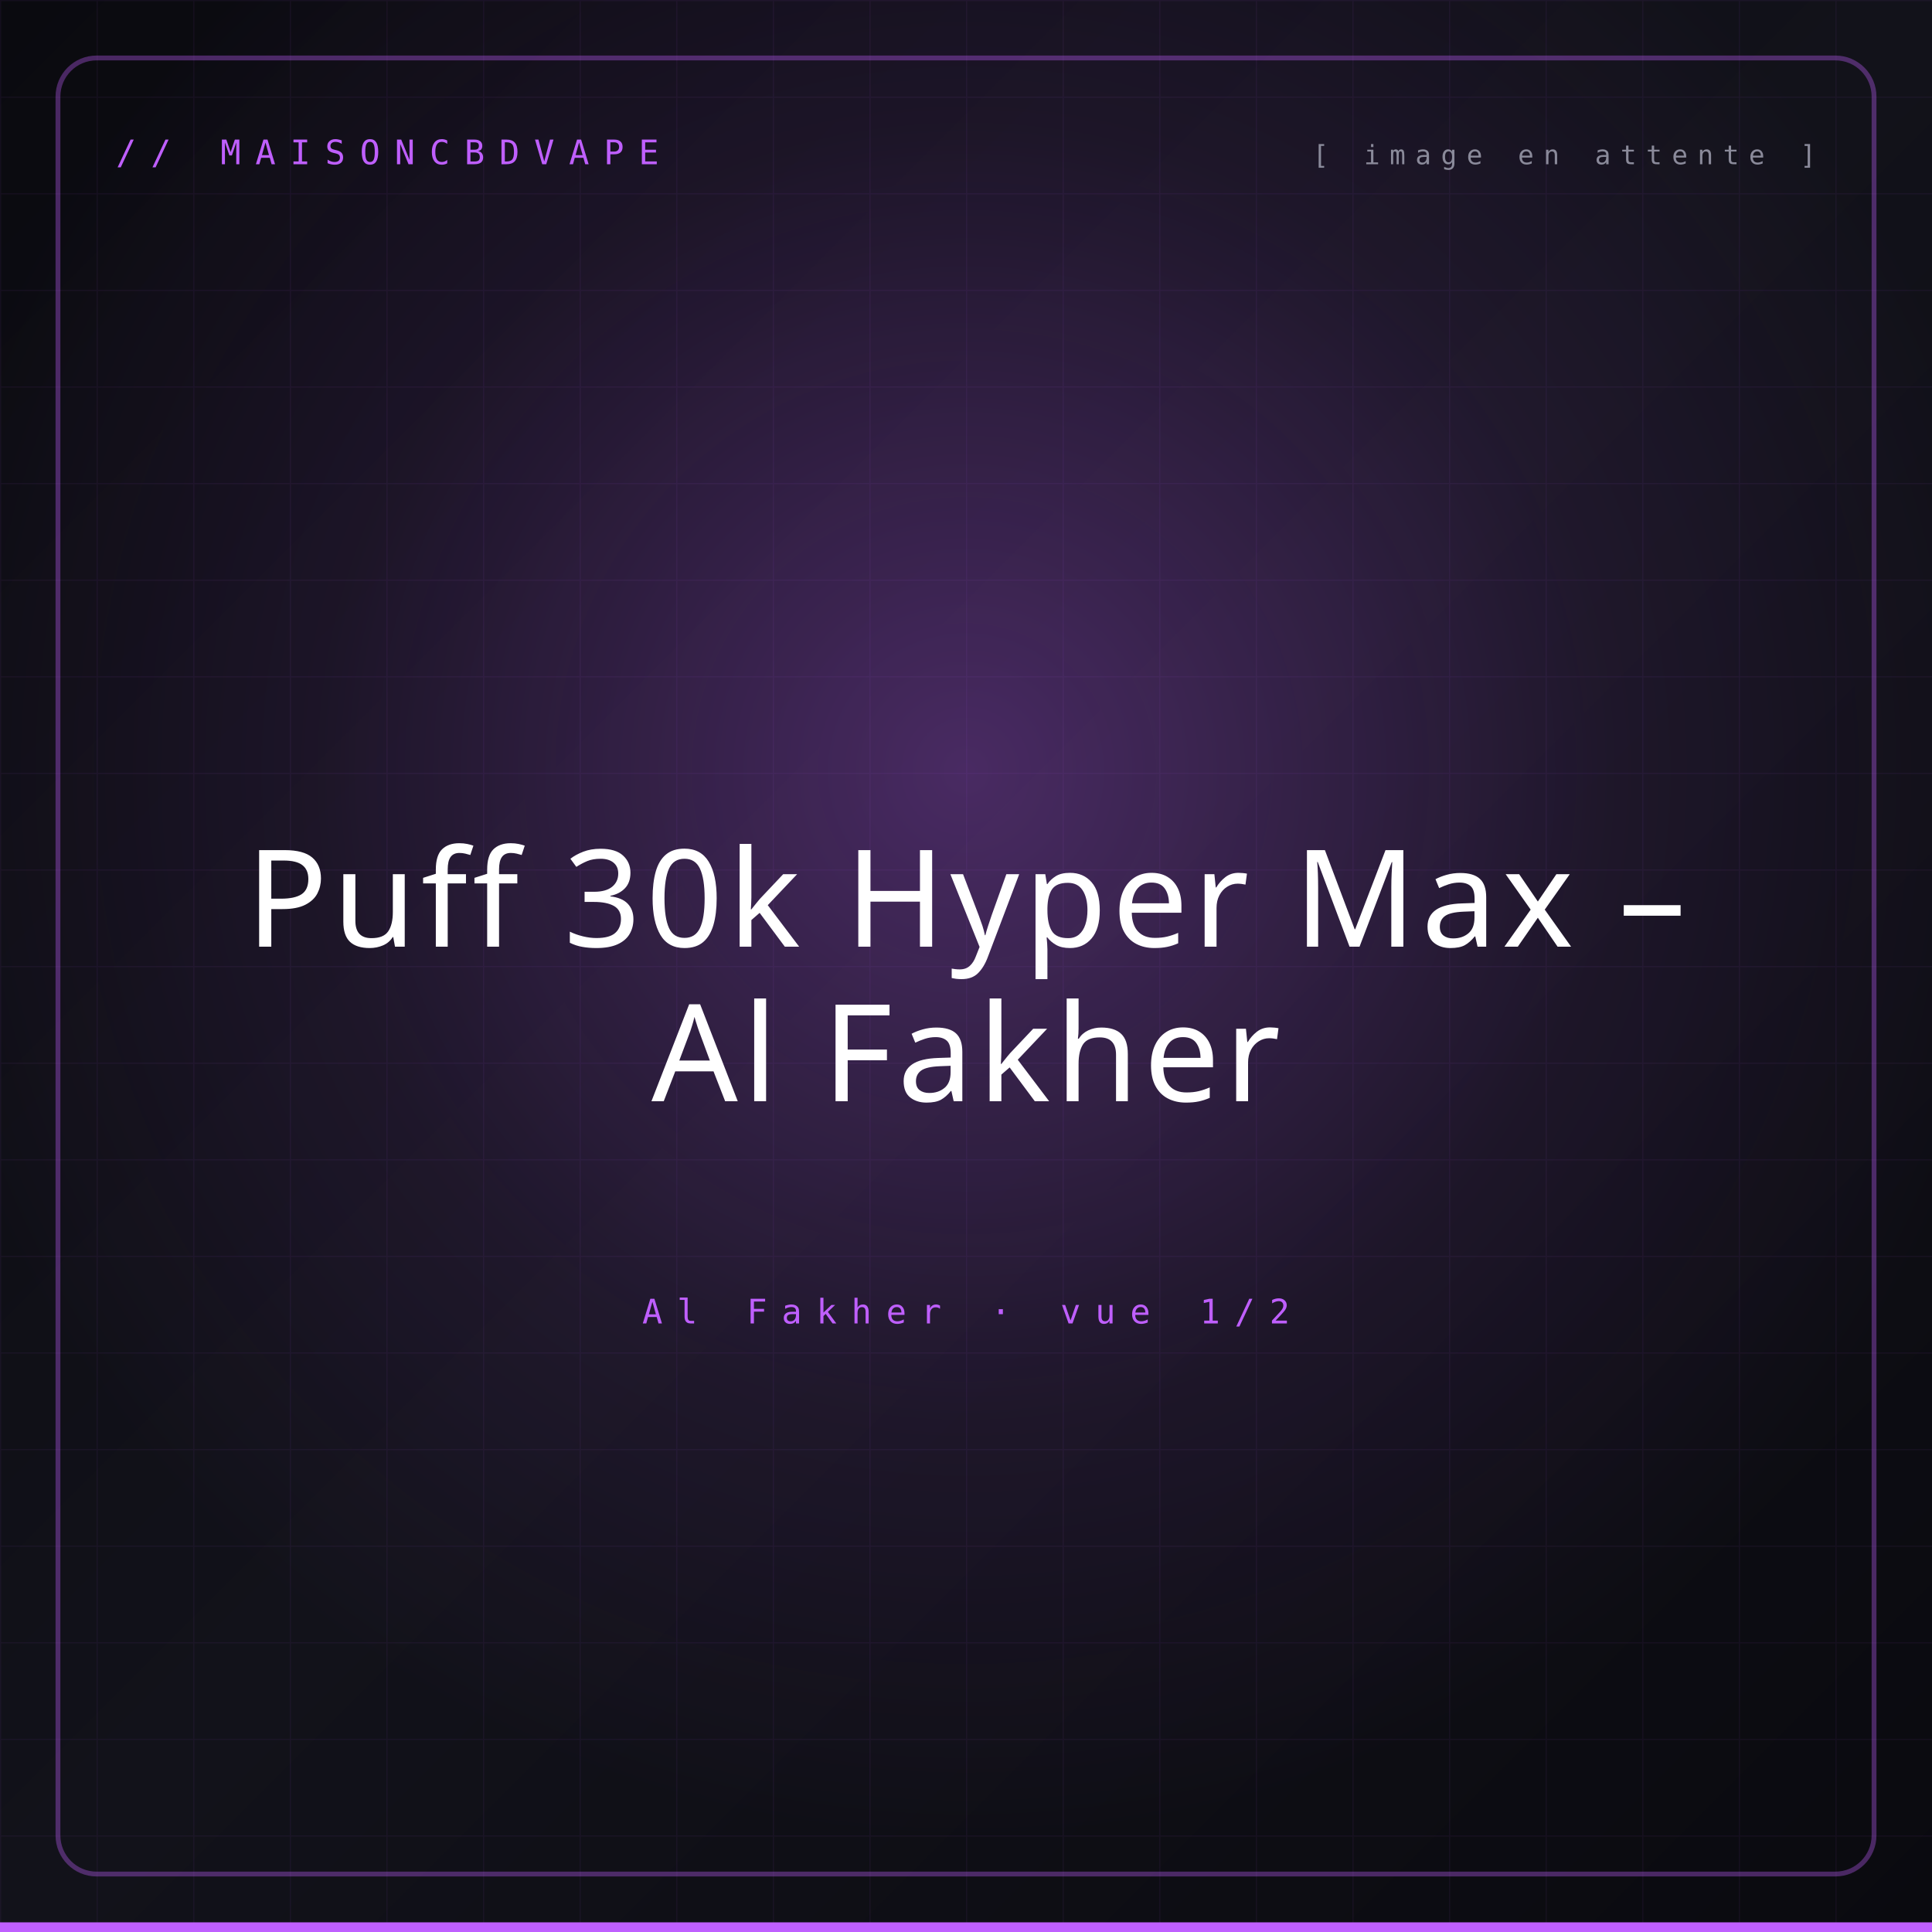
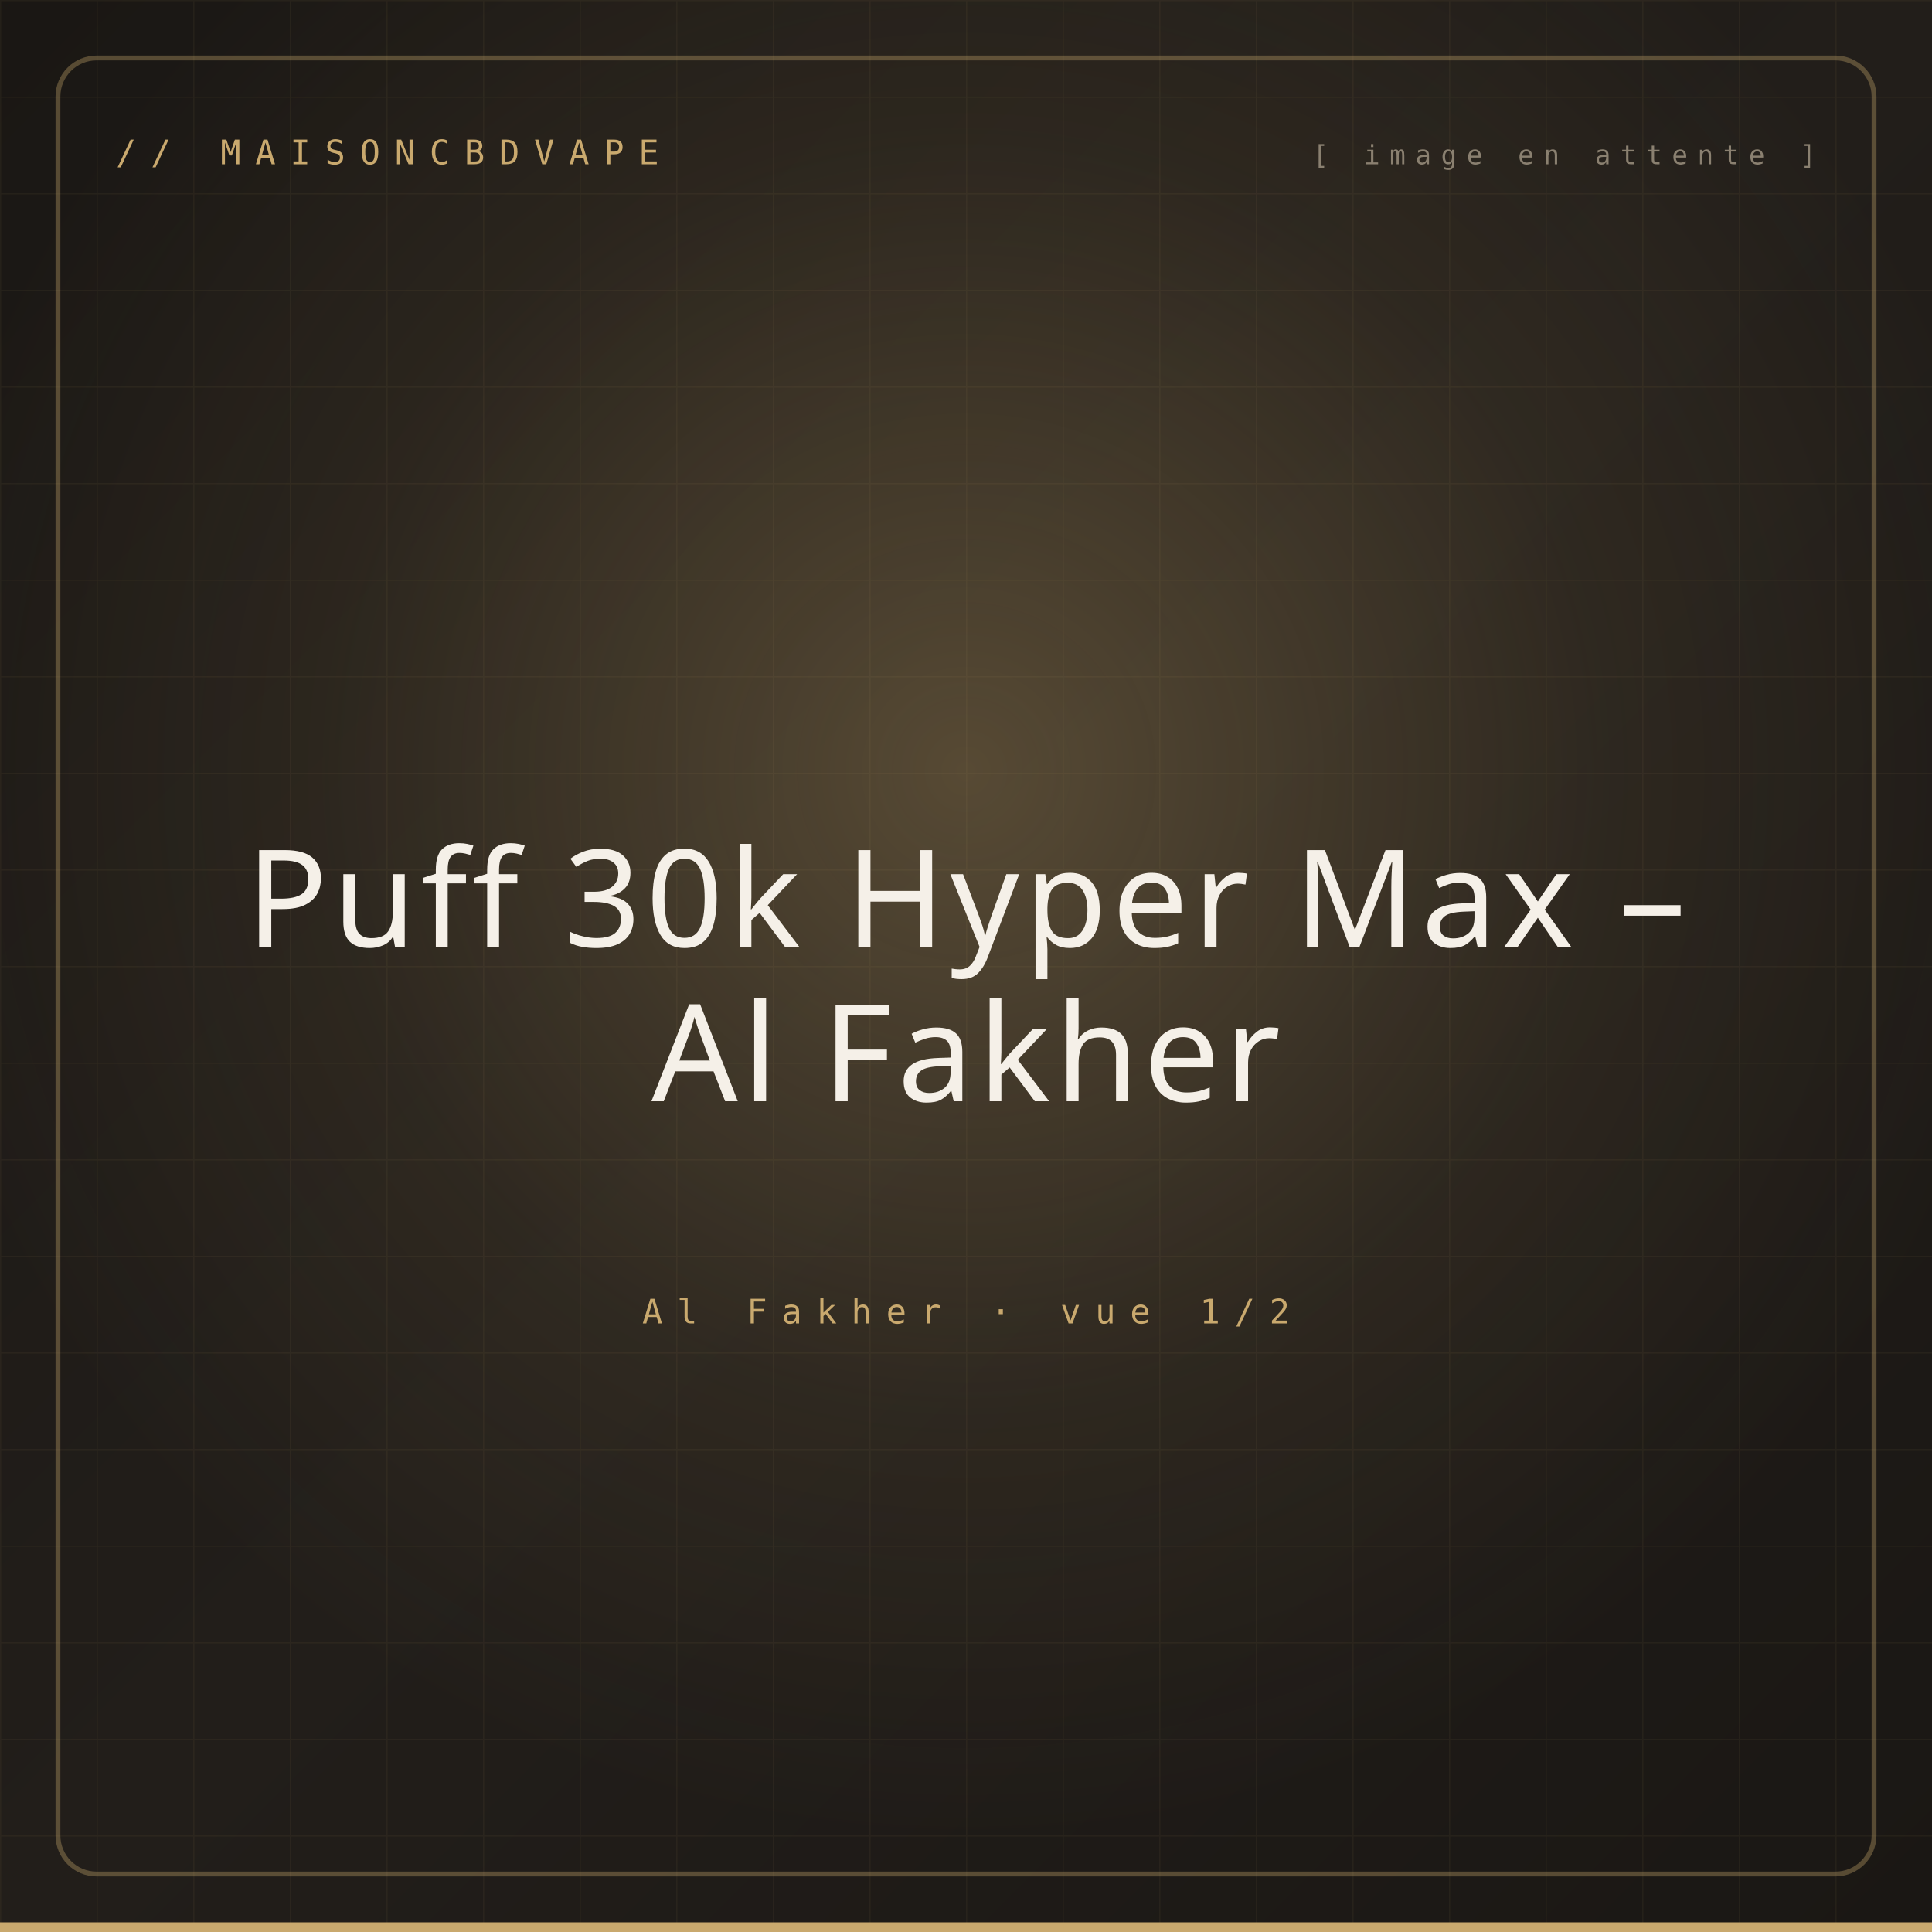
<svg xmlns="http://www.w3.org/2000/svg" viewBox="0 0 800 800" width="800" height="800" role="img" aria-label="Puff 30k Hyper Max – Al Fakher">
  <defs>
    <linearGradient id="bgGrad" x1="0%" y1="0%" x2="100%" y2="100%">
-       <stop offset="0%" stop-color="#0A0A0F" />
-       <stop offset="50%" stop-color="#12121A" />
-       <stop offset="100%" stop-color="#0A0A0F" />
+       <stop offset="0%" stop-color="#1A1714" />
+       <stop offset="50%" stop-color="#221E1A" />
+       <stop offset="100%" stop-color="#1A1714" />
    </linearGradient>
    <radialGradient id="accentGlow" cx="50%" cy="40%" r="55%">
-       <stop offset="0%" stop-color="#BF5FFF" stop-opacity="0.32" />
-       <stop offset="60%" stop-color="#BF5FFF" stop-opacity="0.08" />
-       <stop offset="100%" stop-color="#BF5FFF" stop-opacity="0" />
+       <stop offset="0%" stop-color="#C9A96E" stop-opacity="0.32" />
+       <stop offset="60%" stop-color="#C9A96E" stop-opacity="0.08" />
+       <stop offset="100%" stop-color="#C9A96E" stop-opacity="0" />
    </radialGradient>
    <pattern id="grid" width="40" height="40" patternUnits="userSpaceOnUse">
-       <path d="M 40 0 L 0 0 0 40" fill="none" stroke="#BF5FFF" stroke-opacity="0.06" stroke-width="1" />
+       <path d="M 40 0 L 0 0 0 40" fill="none" stroke="#C9A96E" stroke-opacity="0.06" stroke-width="1" />
    </pattern>
  </defs>
  <rect width="800" height="800" fill="url(#bgGrad)" />
  <rect width="800" height="800" fill="url(#grid)" />
  <rect width="800" height="800" fill="url(#accentGlow)" />
-   <rect x="24" y="24" width="752" height="752" rx="16" ry="16" fill="none" stroke="#BF5FFF" stroke-opacity="0.35" stroke-width="2" />
-   <text x="48" y="68" fill="#BF5FFF" font-family="'Space Mono', monospace" font-size="14" letter-spacing="6" style="text-transform:uppercase;">// MAISONCBDVAPE</text>
-   <text x="752" y="68" text-anchor="end" fill="#8A8A9A" font-family="'Space Mono', monospace" font-size="11" letter-spacing="4" style="text-transform:uppercase;">[ image en attente ]</text>
-   <text x="400" y="392" text-anchor="middle" fill="#FFFFFF" font-family="'Bebas Neue', Impact, sans-serif" font-size="56" letter-spacing="2" style="text-transform:uppercase;">Puff 30k Hyper Max –</text>
-   <text x="400" y="456" text-anchor="middle" fill="#FFFFFF" font-family="'Bebas Neue', Impact, sans-serif" font-size="56" letter-spacing="2" style="text-transform:uppercase;">Al Fakher</text>
-   <text x="400" y="548" text-anchor="middle" fill="#BF5FFF" font-family="'Space Mono', monospace" font-size="14" letter-spacing="6" style="text-transform:uppercase;">Al Fakher · vue 1/2</text>
-   <rect x="0" y="796" width="800" height="4" fill="#BF5FFF" />
+   <rect x="24" y="24" width="752" height="752" rx="16" ry="16" fill="none" stroke="#C9A96E" stroke-opacity="0.35" stroke-width="2" />
+   <text x="48" y="68" fill="#C9A96E" font-family="'Space Mono', monospace" font-size="14" letter-spacing="6" style="text-transform:uppercase;">// MAISONCBDVAPE</text>
+   <text x="752" y="68" text-anchor="end" fill="#8A8070" font-family="'Space Mono', monospace" font-size="11" letter-spacing="4" style="text-transform:uppercase;">[ image en attente ]</text>
+   <text x="400" y="392" text-anchor="middle" fill="#F5F0E8" font-family="'Bebas Neue', Impact, sans-serif" font-size="56" letter-spacing="2" style="text-transform:uppercase;">Puff 30k Hyper Max –</text>
+   <text x="400" y="456" text-anchor="middle" fill="#F5F0E8" font-family="'Bebas Neue', Impact, sans-serif" font-size="56" letter-spacing="2" style="text-transform:uppercase;">Al Fakher</text>
+   <text x="400" y="548" text-anchor="middle" fill="#C9A96E" font-family="'Space Mono', monospace" font-size="14" letter-spacing="6" style="text-transform:uppercase;">Al Fakher · vue 1/2</text>
+   <rect x="0" y="796" width="800" height="4" fill="#C9A96E" />
</svg>
